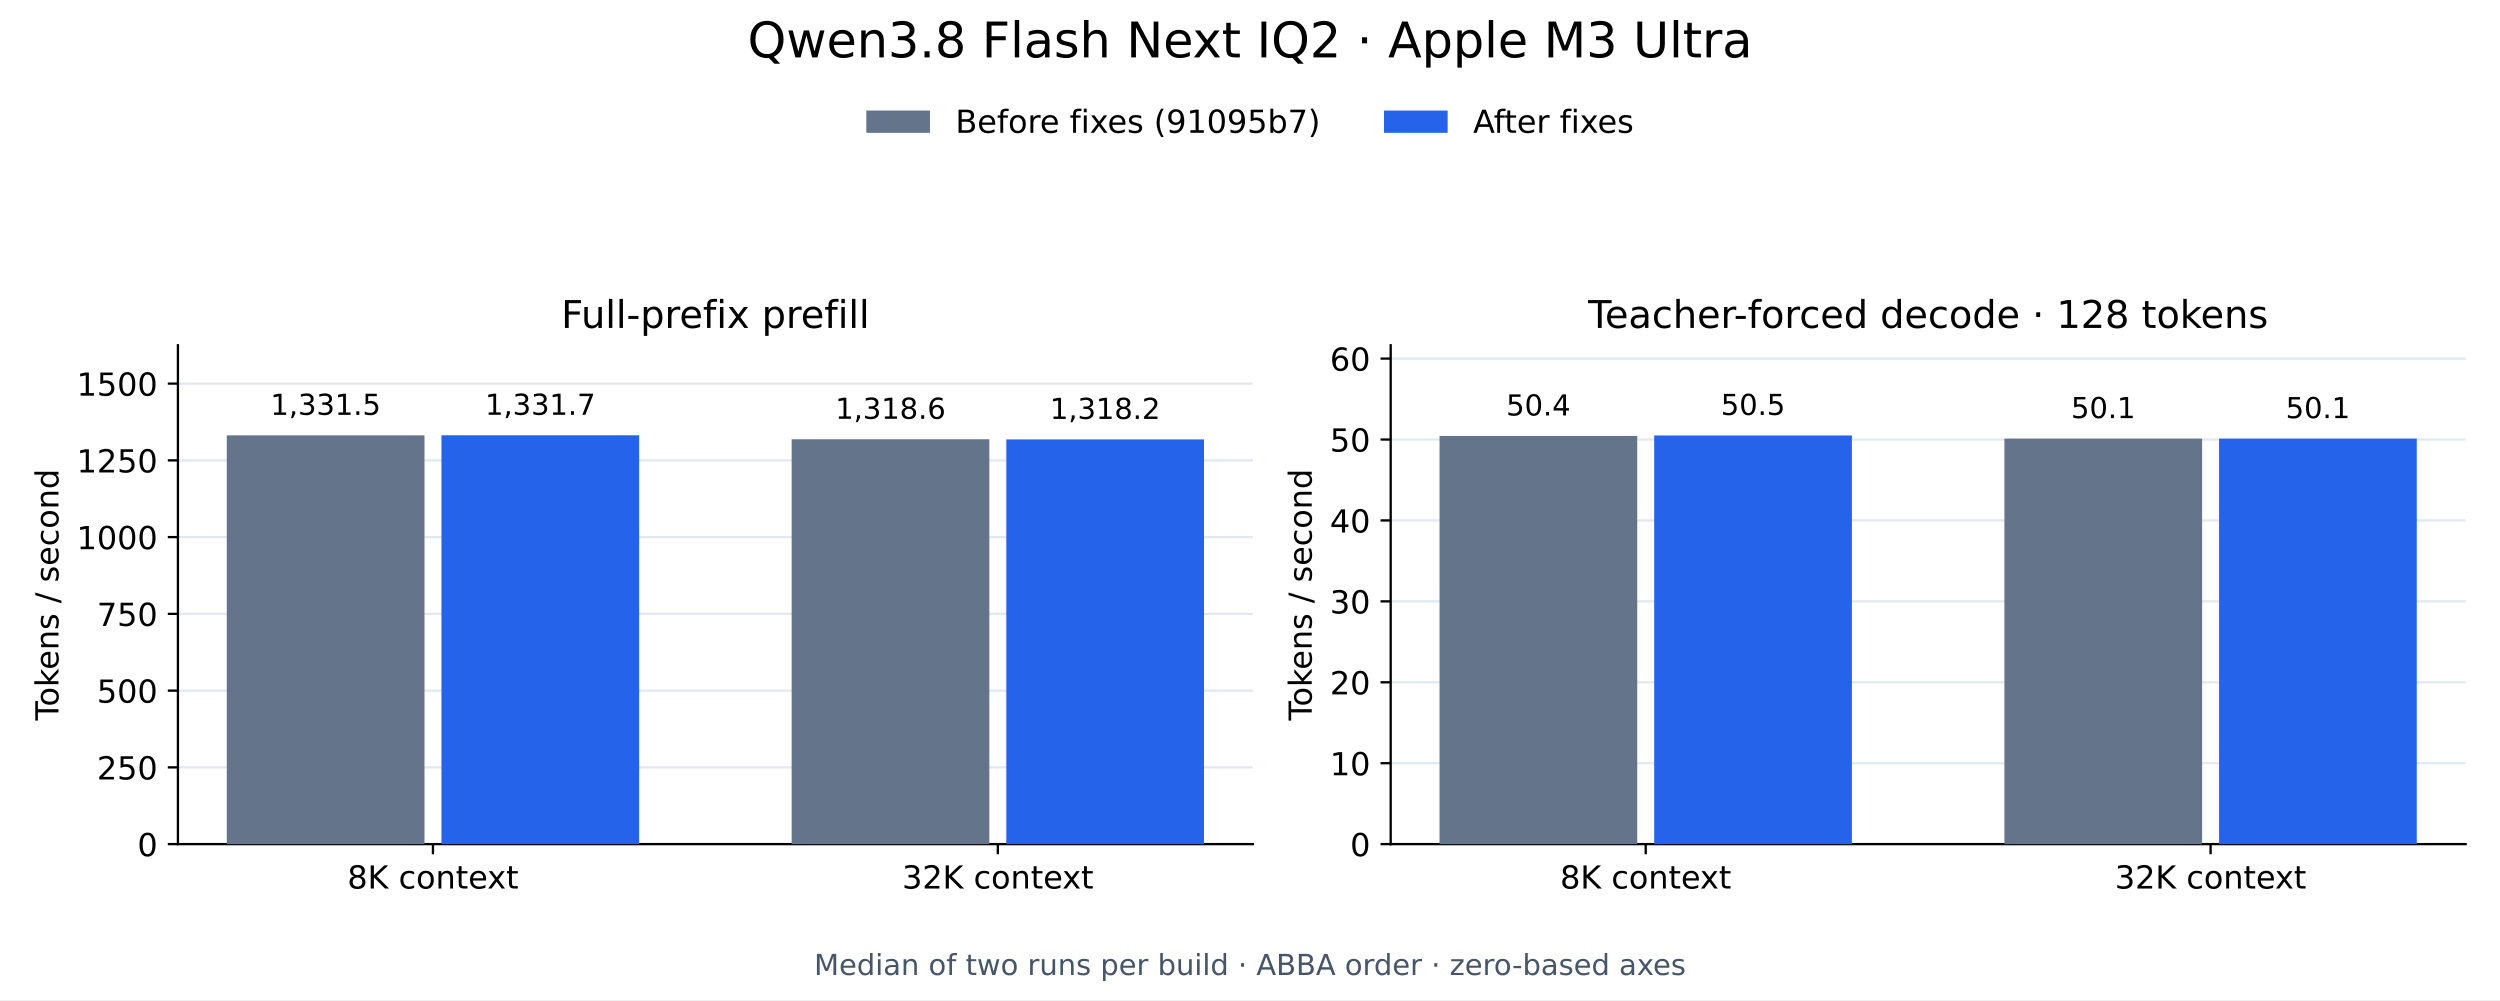
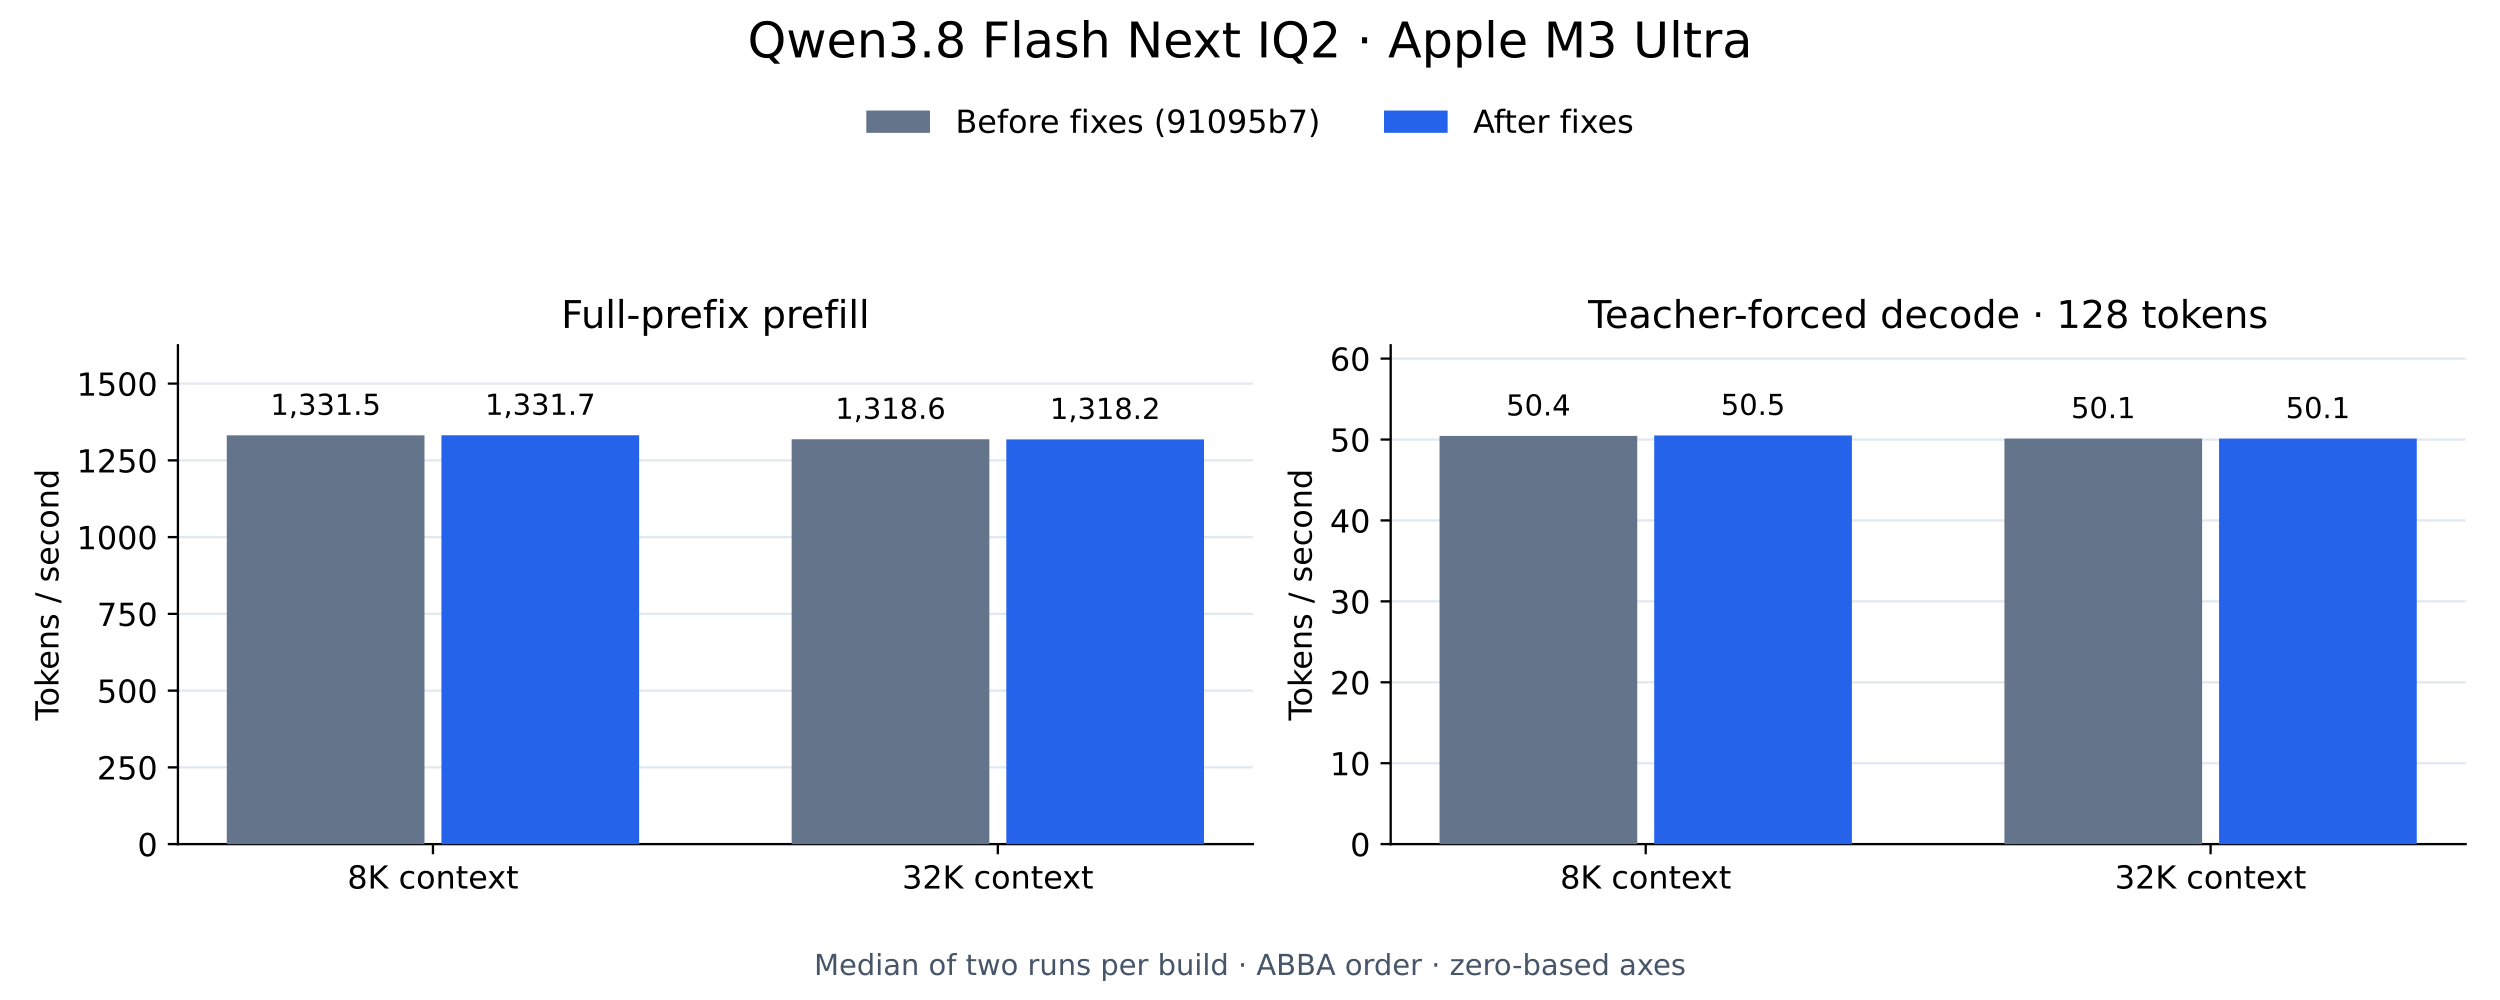
- <svg xmlns="http://www.w3.org/2000/svg" xmlns:xlink="http://www.w3.org/1999/xlink" width="864pt" height="345.6pt" viewBox="0 0 864 345.6" version="1.1">
+ <svg xmlns="http://www.w3.org/2000/svg" xmlns:xlink="http://www.w3.org/1999/xlink" width="1152" height="460.8" version="1.1" viewBox="0 0 864 345.6">
  <defs>
-     <style type="text/css">*{stroke-linejoin: round; stroke-linecap: butt}</style>
+     <style type="text/css">*{stroke-linejoin:round;stroke-linecap:butt}</style>
  </defs>
  <g id="figure_1">
    <g id="patch_1">
-       <path d="M 0 345.6 L 864 345.6 L 864 0 L 0 0 z " style="fill: #ffffff" />
+       <path d="M 0 345.6 L 864 345.6 L 864 0 L 0 0 z" style="fill:#fff" />
    </g>
    <g id="axes_1">
      <g id="patch_2">
-         <path d="M 61.49 291.728 L 432.99 291.728 L 432.99 119.328 L 61.49 119.328 z " style="fill: #ffffff" />
+         <path d="M 61.49 291.728 L 432.99 291.728 L 432.99 119.328 L 61.49 119.328 z" style="fill:#fff" />
      </g>
      <g id="matplotlib.axis_1">
        <g id="xtick_1">
          <g id="line2d_1">
            <defs>
-               <path id="mc0990e1794" d="M 0 0 L 0 3.5 " style="stroke: #000000; stroke-width: 0.8" />
+               <path id="mc0990e1794" d="M 0 0 L 0 3.5" style="stroke:#000;stroke-width:.8" />
            </defs>
            <g>
-               <use xlink:href="#mc0990e1794" x="149.631" y="291.728" style="stroke: #000000; stroke-width: 0.8" />
+               <use x="149.631" y="291.728" xlink:href="#mc0990e1794" style="stroke:#000;stroke-width:.8" />
            </g>
          </g>
          <g id="text_1">
-             <text style="font-size: 11px; font-family: 'DejaVu Sans', 'Bitstream Vera Sans', 'Computer Modern Sans Serif', 'Lucida Grande', 'Verdana', 'Geneva', 'Lucid', 'Arial', 'Helvetica', 'Avant Garde', sans-serif; text-anchor: middle" x="149.631" y="307.086" transform="rotate(-0 149.631 307.0863)">8K context</text>
+             <text style="font-size:11px;font-family:'DejaVu Sans','Bitstream Vera Sans','Computer Modern Sans Serif','Lucida Grande','Verdana','Geneva','Lucid','Arial','Helvetica','Avant Garde',sans-serif;text-anchor:middle" x="149.631" y="307.086" transform="rotate(-0 149.631 307.0863)">8K context</text>
          </g>
        </g>
        <g id="xtick_2">
          <g id="line2d_2">
            <g>
-               <use xlink:href="#mc0990e1794" x="344.849" y="291.728" style="stroke: #000000; stroke-width: 0.8" />
+               <use x="344.849" y="291.728" xlink:href="#mc0990e1794" style="stroke:#000;stroke-width:.8" />
            </g>
          </g>
          <g id="text_2">
-             <text style="font-size: 11px; font-family: 'DejaVu Sans', 'Bitstream Vera Sans', 'Computer Modern Sans Serif', 'Lucida Grande', 'Verdana', 'Geneva', 'Lucid', 'Arial', 'Helvetica', 'Avant Garde', sans-serif; text-anchor: middle" x="344.849" y="307.086" transform="rotate(-0 344.849 307.0863)">32K context</text>
+             <text style="font-size:11px;font-family:'DejaVu Sans','Bitstream Vera Sans','Computer Modern Sans Serif','Lucida Grande','Verdana','Geneva','Lucid','Arial','Helvetica','Avant Garde',sans-serif;text-anchor:middle" x="344.849" y="307.086" transform="rotate(-0 344.849 307.0863)">32K context</text>
          </g>
        </g>
      </g>
      <g id="matplotlib.axis_2">
        <g id="ytick_1">
          <g id="line2d_3">
-             <path d="M 61.49 291.728 L 432.99 291.728 " clip-path="url(#pa780a4df5c)" style="fill: none; stroke: #e2e8f0; stroke-width: 0.8; stroke-linecap: square" />
+             <path d="M 61.49 291.728 L 432.99 291.728" clip-path="url(#pa780a4df5c)" style="fill:none;stroke:#e2e8f0;stroke-width:.8;stroke-linecap:square" />
          </g>
          <g id="line2d_4">
            <defs>
-               <path id="ma649b06503" d="M 0 0 L -3.5 0 " style="stroke: #000000; stroke-width: 0.8" />
+               <path id="ma649b06503" d="M 0 0 L -3.5 0" style="stroke:#000;stroke-width:.8" />
            </defs>
            <g>
-               <use xlink:href="#ma649b06503" x="61.49" y="291.728" style="stroke: #000000; stroke-width: 0.8" />
+               <use x="61.49" y="291.728" xlink:href="#ma649b06503" style="stroke:#000;stroke-width:.8" />
            </g>
          </g>
          <g id="text_3">
-             <text style="font-size: 11px; font-family: 'DejaVu Sans', 'Bitstream Vera Sans', 'Computer Modern Sans Serif', 'Lucida Grande', 'Verdana', 'Geneva', 'Lucid', 'Arial', 'Helvetica', 'Avant Garde', sans-serif; text-anchor: end" x="54.49" y="295.907" transform="rotate(-0 54.49 295.9071)">0</text>
+             <text style="font-size:11px;font-family:'DejaVu Sans','Bitstream Vera Sans','Computer Modern Sans Serif','Lucida Grande','Verdana','Geneva','Lucid','Arial','Helvetica','Avant Garde',sans-serif;text-anchor:end" x="54.49" y="295.907" transform="rotate(-0 54.49 295.9071)">0</text>
          </g>
        </g>
        <g id="ytick_2">
          <g id="line2d_5">
-             <path d="M 61.49 265.202 L 432.99 265.202 " clip-path="url(#pa780a4df5c)" style="fill: none; stroke: #e2e8f0; stroke-width: 0.8; stroke-linecap: square" />
+             <path d="M 61.49 265.202 L 432.99 265.202" clip-path="url(#pa780a4df5c)" style="fill:none;stroke:#e2e8f0;stroke-width:.8;stroke-linecap:square" />
          </g>
          <g id="line2d_6">
            <g>
-               <use xlink:href="#ma649b06503" x="61.49" y="265.202" style="stroke: #000000; stroke-width: 0.8" />
+               <use x="61.49" y="265.202" xlink:href="#ma649b06503" style="stroke:#000;stroke-width:.8" />
            </g>
          </g>
          <g id="text_4">
-             <text style="font-size: 11px; font-family: 'DejaVu Sans', 'Bitstream Vera Sans', 'Computer Modern Sans Serif', 'Lucida Grande', 'Verdana', 'Geneva', 'Lucid', 'Arial', 'Helvetica', 'Avant Garde', sans-serif; text-anchor: end" x="54.49" y="269.382" transform="rotate(-0 54.49 269.3815)">250</text>
+             <text style="font-size:11px;font-family:'DejaVu Sans','Bitstream Vera Sans','Computer Modern Sans Serif','Lucida Grande','Verdana','Geneva','Lucid','Arial','Helvetica','Avant Garde',sans-serif;text-anchor:end" x="54.49" y="269.382" transform="rotate(-0 54.49 269.3815)">250</text>
          </g>
        </g>
        <g id="ytick_3">
          <g id="line2d_7">
-             <path d="M 61.49 238.677 L 432.99 238.677 " clip-path="url(#pa780a4df5c)" style="fill: none; stroke: #e2e8f0; stroke-width: 0.8; stroke-linecap: square" />
+             <path d="M 61.49 238.677 L 432.99 238.677" clip-path="url(#pa780a4df5c)" style="fill:none;stroke:#e2e8f0;stroke-width:.8;stroke-linecap:square" />
          </g>
          <g id="line2d_8">
            <g>
-               <use xlink:href="#ma649b06503" x="61.49" y="238.677" style="stroke: #000000; stroke-width: 0.8" />
+               <use x="61.49" y="238.677" xlink:href="#ma649b06503" style="stroke:#000;stroke-width:.8" />
            </g>
          </g>
          <g id="text_5">
-             <text style="font-size: 11px; font-family: 'DejaVu Sans', 'Bitstream Vera Sans', 'Computer Modern Sans Serif', 'Lucida Grande', 'Verdana', 'Geneva', 'Lucid', 'Arial', 'Helvetica', 'Avant Garde', sans-serif; text-anchor: end" x="54.49" y="242.856" transform="rotate(-0 54.49 242.8559)">500</text>
+             <text style="font-size:11px;font-family:'DejaVu Sans','Bitstream Vera Sans','Computer Modern Sans Serif','Lucida Grande','Verdana','Geneva','Lucid','Arial','Helvetica','Avant Garde',sans-serif;text-anchor:end" x="54.49" y="242.856" transform="rotate(-0 54.49 242.8559)">500</text>
          </g>
        </g>
        <g id="ytick_4">
          <g id="line2d_9">
-             <path d="M 61.49 212.151 L 432.99 212.151 " clip-path="url(#pa780a4df5c)" style="fill: none; stroke: #e2e8f0; stroke-width: 0.8; stroke-linecap: square" />
+             <path d="M 61.49 212.151 L 432.99 212.151" clip-path="url(#pa780a4df5c)" style="fill:none;stroke:#e2e8f0;stroke-width:.8;stroke-linecap:square" />
          </g>
          <g id="line2d_10">
            <g>
-               <use xlink:href="#ma649b06503" x="61.49" y="212.151" style="stroke: #000000; stroke-width: 0.8" />
+               <use x="61.49" y="212.151" xlink:href="#ma649b06503" style="stroke:#000;stroke-width:.8" />
            </g>
          </g>
          <g id="text_6">
-             <text style="font-size: 11px; font-family: 'DejaVu Sans', 'Bitstream Vera Sans', 'Computer Modern Sans Serif', 'Lucida Grande', 'Verdana', 'Geneva', 'Lucid', 'Arial', 'Helvetica', 'Avant Garde', sans-serif; text-anchor: end" x="54.49" y="216.33" transform="rotate(-0 54.49 216.3303)">750</text>
+             <text style="font-size:11px;font-family:'DejaVu Sans','Bitstream Vera Sans','Computer Modern Sans Serif','Lucida Grande','Verdana','Geneva','Lucid','Arial','Helvetica','Avant Garde',sans-serif;text-anchor:end" x="54.49" y="216.33" transform="rotate(-0 54.49 216.3303)">750</text>
          </g>
        </g>
        <g id="ytick_5">
          <g id="line2d_11">
-             <path d="M 61.49 185.626 L 432.99 185.626 " clip-path="url(#pa780a4df5c)" style="fill: none; stroke: #e2e8f0; stroke-width: 0.8; stroke-linecap: square" />
+             <path d="M 61.49 185.626 L 432.99 185.626" clip-path="url(#pa780a4df5c)" style="fill:none;stroke:#e2e8f0;stroke-width:.8;stroke-linecap:square" />
          </g>
          <g id="line2d_12">
            <g>
-               <use xlink:href="#ma649b06503" x="61.49" y="185.626" style="stroke: #000000; stroke-width: 0.8" />
+               <use x="61.49" y="185.626" xlink:href="#ma649b06503" style="stroke:#000;stroke-width:.8" />
            </g>
          </g>
          <g id="text_7">
-             <text style="font-size: 11px; font-family: 'DejaVu Sans', 'Bitstream Vera Sans', 'Computer Modern Sans Serif', 'Lucida Grande', 'Verdana', 'Geneva', 'Lucid', 'Arial', 'Helvetica', 'Avant Garde', sans-serif; text-anchor: end" x="54.49" y="189.805" transform="rotate(-0 54.49 189.8047)">1000</text>
+             <text style="font-size:11px;font-family:'DejaVu Sans','Bitstream Vera Sans','Computer Modern Sans Serif','Lucida Grande','Verdana','Geneva','Lucid','Arial','Helvetica','Avant Garde',sans-serif;text-anchor:end" x="54.49" y="189.805" transform="rotate(-0 54.49 189.8047)">1000</text>
          </g>
        </g>
        <g id="ytick_6">
          <g id="line2d_13">
-             <path d="M 61.49 159.1 L 432.99 159.1 " clip-path="url(#pa780a4df5c)" style="fill: none; stroke: #e2e8f0; stroke-width: 0.8; stroke-linecap: square" />
+             <path d="M 61.49 159.1 L 432.99 159.1" clip-path="url(#pa780a4df5c)" style="fill:none;stroke:#e2e8f0;stroke-width:.8;stroke-linecap:square" />
          </g>
          <g id="line2d_14">
            <g>
-               <use xlink:href="#ma649b06503" x="61.49" y="159.1" style="stroke: #000000; stroke-width: 0.8" />
+               <use x="61.49" y="159.1" xlink:href="#ma649b06503" style="stroke:#000;stroke-width:.8" />
            </g>
          </g>
          <g id="text_8">
-             <text style="font-size: 11px; font-family: 'DejaVu Sans', 'Bitstream Vera Sans', 'Computer Modern Sans Serif', 'Lucida Grande', 'Verdana', 'Geneva', 'Lucid', 'Arial', 'Helvetica', 'Avant Garde', sans-serif; text-anchor: end" x="54.49" y="163.279" transform="rotate(-0 54.49 163.2791)">1250</text>
+             <text style="font-size:11px;font-family:'DejaVu Sans','Bitstream Vera Sans','Computer Modern Sans Serif','Lucida Grande','Verdana','Geneva','Lucid','Arial','Helvetica','Avant Garde',sans-serif;text-anchor:end" x="54.49" y="163.279" transform="rotate(-0 54.49 163.2791)">1250</text>
          </g>
        </g>
        <g id="ytick_7">
          <g id="line2d_15">
-             <path d="M 61.49 132.574 L 432.99 132.574 " clip-path="url(#pa780a4df5c)" style="fill: none; stroke: #e2e8f0; stroke-width: 0.8; stroke-linecap: square" />
+             <path d="M 61.49 132.574 L 432.99 132.574" clip-path="url(#pa780a4df5c)" style="fill:none;stroke:#e2e8f0;stroke-width:.8;stroke-linecap:square" />
          </g>
          <g id="line2d_16">
            <g>
-               <use xlink:href="#ma649b06503" x="61.49" y="132.574" style="stroke: #000000; stroke-width: 0.8" />
+               <use x="61.49" y="132.574" xlink:href="#ma649b06503" style="stroke:#000;stroke-width:.8" />
            </g>
          </g>
          <g id="text_9">
-             <text style="font-size: 11px; font-family: 'DejaVu Sans', 'Bitstream Vera Sans', 'Computer Modern Sans Serif', 'Lucida Grande', 'Verdana', 'Geneva', 'Lucid', 'Arial', 'Helvetica', 'Avant Garde', sans-serif; text-anchor: end" x="54.49" y="136.753" transform="rotate(-0 54.49 136.7535)">1500</text>
+             <text style="font-size:11px;font-family:'DejaVu Sans','Bitstream Vera Sans','Computer Modern Sans Serif','Lucida Grande','Verdana','Geneva','Lucid','Arial','Helvetica','Avant Garde',sans-serif;text-anchor:end" x="54.49" y="136.753" transform="rotate(-0 54.49 136.7535)">1500</text>
          </g>
        </g>
        <g id="text_10">
-           <text style="font-size: 11px; font-family: 'DejaVu Sans', 'Bitstream Vera Sans', 'Computer Modern Sans Serif', 'Lucida Grande', 'Verdana', 'Geneva', 'Lucid', 'Arial', 'Helvetica', 'Avant Garde', sans-serif; text-anchor: middle" x="20.207" y="205.528" transform="rotate(-90 20.20734 205.528)">Tokens / second</text>
+           <text style="font-size:11px;font-family:'DejaVu Sans','Bitstream Vera Sans','Computer Modern Sans Serif','Lucida Grande','Verdana','Geneva','Lucid','Arial','Helvetica','Avant Garde',sans-serif;text-anchor:middle" x="20.207" y="205.528" transform="rotate(-90 20.20734 205.528)">Tokens / second</text>
        </g>
      </g>
      <g id="patch_3">
-         <path d="M 61.49 291.728 L 61.49 119.328 " style="fill: none; stroke: #000000; stroke-width: 0.8; stroke-linejoin: miter; stroke-linecap: square" />
+         <path d="M 61.49 291.728 L 61.49 119.328" style="fill:none;stroke:#000;stroke-width:.8;stroke-linejoin:miter;stroke-linecap:square" />
      </g>
      <g id="patch_4">
-         <path d="M 61.49 291.728 L 432.99 291.728 " style="fill: none; stroke: #000000; stroke-width: 0.8; stroke-linejoin: miter; stroke-linecap: square" />
+         <path d="M 61.49 291.728 L 432.99 291.728" style="fill:none;stroke:#000;stroke-width:.8;stroke-linejoin:miter;stroke-linecap:square" />
      </g>
      <g id="patch_5">
-         <path d="M 78.376 291.728 L 146.703 291.728 L 146.703 150.454 L 78.376 150.454 z " clip-path="url(#pa780a4df5c)" style="fill: #64748b" />
+         <path d="M 78.376 291.728 L 146.703 291.728 L 146.703 150.454 L 78.376 150.454 z" clip-path="url(#pa780a4df5c)" style="fill:#64748b" />
      </g>
      <g id="patch_6">
-         <path d="M 273.594 291.728 L 341.921 291.728 L 341.921 151.817 L 273.594 151.817 z " clip-path="url(#pa780a4df5c)" style="fill: #64748b" />
+         <path d="M 273.594 291.728 L 341.921 291.728 L 341.921 151.817 L 273.594 151.817 z" clip-path="url(#pa780a4df5c)" style="fill:#64748b" />
      </g>
      <g id="text_11">
-         <text style="font-size: 10px; font-family: 'DejaVu Sans', 'Bitstream Vera Sans', 'Computer Modern Sans Serif', 'Lucida Grande', 'Verdana', 'Geneva', 'Lucid', 'Arial', 'Helvetica', 'Avant Garde', sans-serif; text-anchor: middle" x="112.54" y="143.374" transform="rotate(-0 112.5395 143.374)">1,331.5</text>
+         <text style="font-size:10px;font-family:'DejaVu Sans','Bitstream Vera Sans','Computer Modern Sans Serif','Lucida Grande','Verdana','Geneva','Lucid','Arial','Helvetica','Avant Garde',sans-serif;text-anchor:middle" x="112.54" y="143.374" transform="rotate(-0 112.5395 143.374)">1,331.5</text>
      </g>
      <g id="text_12">
-         <text style="font-size: 10px; font-family: 'DejaVu Sans', 'Bitstream Vera Sans', 'Computer Modern Sans Serif', 'Lucida Grande', 'Verdana', 'Geneva', 'Lucid', 'Arial', 'Helvetica', 'Avant Garde', sans-serif; text-anchor: middle" x="307.758" y="144.737" transform="rotate(-0 307.7576 144.7374)">1,318.6</text>
+         <text style="font-size:10px;font-family:'DejaVu Sans','Bitstream Vera Sans','Computer Modern Sans Serif','Lucida Grande','Verdana','Geneva','Lucid','Arial','Helvetica','Avant Garde',sans-serif;text-anchor:middle" x="307.758" y="144.737" transform="rotate(-0 307.7576 144.7374)">1,318.6</text>
      </g>
      <g id="patch_7">
-         <path d="M 152.559 291.728 L 220.886 291.728 L 220.886 150.43 L 152.559 150.43 z " clip-path="url(#pa780a4df5c)" style="fill: #2563eb" />
+         <path d="M 152.559 291.728 L 220.886 291.728 L 220.886 150.43 L 152.559 150.43 z" clip-path="url(#pa780a4df5c)" style="fill:#2563eb" />
      </g>
      <g id="patch_8">
-         <path d="M 347.777 291.728 L 416.104 291.728 L 416.104 151.867 L 347.777 151.867 z " clip-path="url(#pa780a4df5c)" style="fill: #2563eb" />
+         <path d="M 347.777 291.728 L 416.104 291.728 L 416.104 151.867 L 347.777 151.867 z" clip-path="url(#pa780a4df5c)" style="fill:#2563eb" />
      </g>
      <g id="text_13">
-         <text style="font-size: 10px; font-family: 'DejaVu Sans', 'Bitstream Vera Sans', 'Computer Modern Sans Serif', 'Lucida Grande', 'Verdana', 'Geneva', 'Lucid', 'Arial', 'Helvetica', 'Avant Garde', sans-serif; text-anchor: middle" x="186.722" y="143.351" transform="rotate(-0 186.7224 143.3506)">1,331.7</text>
+         <text style="font-size:10px;font-family:'DejaVu Sans','Bitstream Vera Sans','Computer Modern Sans Serif','Lucida Grande','Verdana','Geneva','Lucid','Arial','Helvetica','Avant Garde',sans-serif;text-anchor:middle" x="186.722" y="143.351" transform="rotate(-0 186.7224 143.3506)">1,331.7</text>
      </g>
      <g id="text_14">
-         <text style="font-size: 10px; font-family: 'DejaVu Sans', 'Bitstream Vera Sans', 'Computer Modern Sans Serif', 'Lucida Grande', 'Verdana', 'Geneva', 'Lucid', 'Arial', 'Helvetica', 'Avant Garde', sans-serif; text-anchor: middle" x="381.94" y="144.788" transform="rotate(-0 381.9405 144.7878)">1,318.2</text>
+         <text style="font-size:10px;font-family:'DejaVu Sans','Bitstream Vera Sans','Computer Modern Sans Serif','Lucida Grande','Verdana','Geneva','Lucid','Arial','Helvetica','Avant Garde',sans-serif;text-anchor:middle" x="381.94" y="144.788" transform="rotate(-0 381.9405 144.7878)">1,318.2</text>
      </g>
      <g id="text_15">
-         <text style="font-size: 13.2px; font-family: 'DejaVu Sans', 'Bitstream Vera Sans', 'Computer Modern Sans Serif', 'Lucida Grande', 'Verdana', 'Geneva', 'Lucid', 'Arial', 'Helvetica', 'Avant Garde', sans-serif; text-anchor: middle" x="247.24" y="113.328" transform="rotate(-0 247.24 113.328)">Full-prefix prefill</text>
+         <text style="font-size:13.2px;font-family:'DejaVu Sans','Bitstream Vera Sans','Computer Modern Sans Serif','Lucida Grande','Verdana','Geneva','Lucid','Arial','Helvetica','Avant Garde',sans-serif;text-anchor:middle" x="247.24" y="113.328" transform="rotate(-0 247.24 113.328)">Full-prefix prefill</text>
      </g>
    </g>
    <g id="axes_2">
      <g id="patch_9">
-         <path d="M 480.62 291.728 L 852.12 291.728 L 852.12 119.328 L 480.62 119.328 z " style="fill: #ffffff" />
+         <path d="M 480.62 291.728 L 852.12 291.728 L 852.12 119.328 L 480.62 119.328 z" style="fill:#fff" />
      </g>
      <g id="matplotlib.axis_3">
        <g id="xtick_3">
          <g id="line2d_17">
            <g>
-               <use xlink:href="#mc0990e1794" x="568.761" y="291.728" style="stroke: #000000; stroke-width: 0.8" />
+               <use x="568.761" y="291.728" xlink:href="#mc0990e1794" style="stroke:#000;stroke-width:.8" />
            </g>
          </g>
          <g id="text_16">
-             <text style="font-size: 11px; font-family: 'DejaVu Sans', 'Bitstream Vera Sans', 'Computer Modern Sans Serif', 'Lucida Grande', 'Verdana', 'Geneva', 'Lucid', 'Arial', 'Helvetica', 'Avant Garde', sans-serif; text-anchor: middle" x="568.761" y="307.086" transform="rotate(-0 568.761 307.0863)">8K context</text>
+             <text style="font-size:11px;font-family:'DejaVu Sans','Bitstream Vera Sans','Computer Modern Sans Serif','Lucida Grande','Verdana','Geneva','Lucid','Arial','Helvetica','Avant Garde',sans-serif;text-anchor:middle" x="568.761" y="307.086" transform="rotate(-0 568.761 307.0863)">8K context</text>
          </g>
        </g>
        <g id="xtick_4">
          <g id="line2d_18">
            <g>
-               <use xlink:href="#mc0990e1794" x="763.979" y="291.728" style="stroke: #000000; stroke-width: 0.8" />
+               <use x="763.979" y="291.728" xlink:href="#mc0990e1794" style="stroke:#000;stroke-width:.8" />
            </g>
          </g>
          <g id="text_17">
-             <text style="font-size: 11px; font-family: 'DejaVu Sans', 'Bitstream Vera Sans', 'Computer Modern Sans Serif', 'Lucida Grande', 'Verdana', 'Geneva', 'Lucid', 'Arial', 'Helvetica', 'Avant Garde', sans-serif; text-anchor: middle" x="763.979" y="307.086" transform="rotate(-0 763.979 307.0863)">32K context</text>
+             <text style="font-size:11px;font-family:'DejaVu Sans','Bitstream Vera Sans','Computer Modern Sans Serif','Lucida Grande','Verdana','Geneva','Lucid','Arial','Helvetica','Avant Garde',sans-serif;text-anchor:middle" x="763.979" y="307.086" transform="rotate(-0 763.979 307.0863)">32K context</text>
          </g>
        </g>
      </g>
      <g id="matplotlib.axis_4">
        <g id="ytick_8">
          <g id="line2d_19">
-             <path d="M 480.62 291.728 L 852.12 291.728 " clip-path="url(#p6adf57bf2f)" style="fill: none; stroke: #e2e8f0; stroke-width: 0.8; stroke-linecap: square" />
+             <path d="M 480.62 291.728 L 852.12 291.728" clip-path="url(#p6adf57bf2f)" style="fill:none;stroke:#e2e8f0;stroke-width:.8;stroke-linecap:square" />
          </g>
          <g id="line2d_20">
            <g>
-               <use xlink:href="#ma649b06503" x="480.62" y="291.728" style="stroke: #000000; stroke-width: 0.8" />
+               <use x="480.62" y="291.728" xlink:href="#ma649b06503" style="stroke:#000;stroke-width:.8" />
            </g>
          </g>
          <g id="text_18">
-             <text style="font-size: 11px; font-family: 'DejaVu Sans', 'Bitstream Vera Sans', 'Computer Modern Sans Serif', 'Lucida Grande', 'Verdana', 'Geneva', 'Lucid', 'Arial', 'Helvetica', 'Avant Garde', sans-serif; text-anchor: end" x="473.62" y="295.907" transform="rotate(-0 473.62 295.9071)">0</text>
+             <text style="font-size:11px;font-family:'DejaVu Sans','Bitstream Vera Sans','Computer Modern Sans Serif','Lucida Grande','Verdana','Geneva','Lucid','Arial','Helvetica','Avant Garde',sans-serif;text-anchor:end" x="473.62" y="295.907" transform="rotate(-0 473.62 295.9071)">0</text>
          </g>
        </g>
        <g id="ytick_9">
          <g id="line2d_21">
-             <path d="M 480.62 263.762 L 852.12 263.762 " clip-path="url(#p6adf57bf2f)" style="fill: none; stroke: #e2e8f0; stroke-width: 0.8; stroke-linecap: square" />
+             <path d="M 480.62 263.762 L 852.12 263.762" clip-path="url(#p6adf57bf2f)" style="fill:none;stroke:#e2e8f0;stroke-width:.8;stroke-linecap:square" />
          </g>
          <g id="line2d_22">
            <g>
-               <use xlink:href="#ma649b06503" x="480.62" y="263.762" style="stroke: #000000; stroke-width: 0.8" />
+               <use x="480.62" y="263.762" xlink:href="#ma649b06503" style="stroke:#000;stroke-width:.8" />
            </g>
          </g>
          <g id="text_19">
-             <text style="font-size: 11px; font-family: 'DejaVu Sans', 'Bitstream Vera Sans', 'Computer Modern Sans Serif', 'Lucida Grande', 'Verdana', 'Geneva', 'Lucid', 'Arial', 'Helvetica', 'Avant Garde', sans-serif; text-anchor: end" x="473.62" y="267.941" transform="rotate(-0 473.62 267.9413)">10</text>
+             <text style="font-size:11px;font-family:'DejaVu Sans','Bitstream Vera Sans','Computer Modern Sans Serif','Lucida Grande','Verdana','Geneva','Lucid','Arial','Helvetica','Avant Garde',sans-serif;text-anchor:end" x="473.62" y="267.941" transform="rotate(-0 473.62 267.9413)">10</text>
          </g>
        </g>
        <g id="ytick_10">
          <g id="line2d_23">
-             <path d="M 480.62 235.796 L 852.12 235.796 " clip-path="url(#p6adf57bf2f)" style="fill: none; stroke: #e2e8f0; stroke-width: 0.8; stroke-linecap: square" />
+             <path d="M 480.62 235.796 L 852.12 235.796" clip-path="url(#p6adf57bf2f)" style="fill:none;stroke:#e2e8f0;stroke-width:.8;stroke-linecap:square" />
          </g>
          <g id="line2d_24">
            <g>
-               <use xlink:href="#ma649b06503" x="480.62" y="235.796" style="stroke: #000000; stroke-width: 0.8" />
+               <use x="480.62" y="235.796" xlink:href="#ma649b06503" style="stroke:#000;stroke-width:.8" />
            </g>
          </g>
          <g id="text_20">
-             <text style="font-size: 11px; font-family: 'DejaVu Sans', 'Bitstream Vera Sans', 'Computer Modern Sans Serif', 'Lucida Grande', 'Verdana', 'Geneva', 'Lucid', 'Arial', 'Helvetica', 'Avant Garde', sans-serif; text-anchor: end" x="473.62" y="239.975" transform="rotate(-0 473.62 239.9754)">20</text>
+             <text style="font-size:11px;font-family:'DejaVu Sans','Bitstream Vera Sans','Computer Modern Sans Serif','Lucida Grande','Verdana','Geneva','Lucid','Arial','Helvetica','Avant Garde',sans-serif;text-anchor:end" x="473.62" y="239.975" transform="rotate(-0 473.62 239.9754)">20</text>
          </g>
        </g>
        <g id="ytick_11">
          <g id="line2d_25">
-             <path d="M 480.62 207.83 L 852.12 207.83 " clip-path="url(#p6adf57bf2f)" style="fill: none; stroke: #e2e8f0; stroke-width: 0.8; stroke-linecap: square" />
+             <path d="M 480.62 207.83 L 852.12 207.83" clip-path="url(#p6adf57bf2f)" style="fill:none;stroke:#e2e8f0;stroke-width:.8;stroke-linecap:square" />
          </g>
          <g id="line2d_26">
            <g>
-               <use xlink:href="#ma649b06503" x="480.62" y="207.83" style="stroke: #000000; stroke-width: 0.8" />
+               <use x="480.62" y="207.83" xlink:href="#ma649b06503" style="stroke:#000;stroke-width:.8" />
            </g>
          </g>
          <g id="text_21">
-             <text style="font-size: 11px; font-family: 'DejaVu Sans', 'Bitstream Vera Sans', 'Computer Modern Sans Serif', 'Lucida Grande', 'Verdana', 'Geneva', 'Lucid', 'Arial', 'Helvetica', 'Avant Garde', sans-serif; text-anchor: end" x="473.62" y="212.01" transform="rotate(-0 473.62 212.0096)">30</text>
+             <text style="font-size:11px;font-family:'DejaVu Sans','Bitstream Vera Sans','Computer Modern Sans Serif','Lucida Grande','Verdana','Geneva','Lucid','Arial','Helvetica','Avant Garde',sans-serif;text-anchor:end" x="473.62" y="212.01" transform="rotate(-0 473.62 212.0096)">30</text>
          </g>
        </g>
        <g id="ytick_12">
          <g id="line2d_27">
-             <path d="M 480.62 179.865 L 852.12 179.865 " clip-path="url(#p6adf57bf2f)" style="fill: none; stroke: #e2e8f0; stroke-width: 0.8; stroke-linecap: square" />
+             <path d="M 480.62 179.865 L 852.12 179.865" clip-path="url(#p6adf57bf2f)" style="fill:none;stroke:#e2e8f0;stroke-width:.8;stroke-linecap:square" />
          </g>
          <g id="line2d_28">
            <g>
-               <use xlink:href="#ma649b06503" x="480.62" y="179.865" style="stroke: #000000; stroke-width: 0.8" />
+               <use x="480.62" y="179.865" xlink:href="#ma649b06503" style="stroke:#000;stroke-width:.8" />
            </g>
          </g>
          <g id="text_22">
-             <text style="font-size: 11px; font-family: 'DejaVu Sans', 'Bitstream Vera Sans', 'Computer Modern Sans Serif', 'Lucida Grande', 'Verdana', 'Geneva', 'Lucid', 'Arial', 'Helvetica', 'Avant Garde', sans-serif; text-anchor: end" x="473.62" y="184.044" transform="rotate(-0 473.62 184.0437)">40</text>
+             <text style="font-size:11px;font-family:'DejaVu Sans','Bitstream Vera Sans','Computer Modern Sans Serif','Lucida Grande','Verdana','Geneva','Lucid','Arial','Helvetica','Avant Garde',sans-serif;text-anchor:end" x="473.62" y="184.044" transform="rotate(-0 473.62 184.0437)">40</text>
          </g>
        </g>
        <g id="ytick_13">
          <g id="line2d_29">
-             <path d="M 480.62 151.899 L 852.12 151.899 " clip-path="url(#p6adf57bf2f)" style="fill: none; stroke: #e2e8f0; stroke-width: 0.8; stroke-linecap: square" />
+             <path d="M 480.62 151.899 L 852.12 151.899" clip-path="url(#p6adf57bf2f)" style="fill:none;stroke:#e2e8f0;stroke-width:.8;stroke-linecap:square" />
          </g>
          <g id="line2d_30">
            <g>
-               <use xlink:href="#ma649b06503" x="480.62" y="151.899" style="stroke: #000000; stroke-width: 0.8" />
+               <use x="480.62" y="151.899" xlink:href="#ma649b06503" style="stroke:#000;stroke-width:.8" />
            </g>
          </g>
          <g id="text_23">
-             <text style="font-size: 11px; font-family: 'DejaVu Sans', 'Bitstream Vera Sans', 'Computer Modern Sans Serif', 'Lucida Grande', 'Verdana', 'Geneva', 'Lucid', 'Arial', 'Helvetica', 'Avant Garde', sans-serif; text-anchor: end" x="473.62" y="156.078" transform="rotate(-0 473.62 156.0779)">50</text>
+             <text style="font-size:11px;font-family:'DejaVu Sans','Bitstream Vera Sans','Computer Modern Sans Serif','Lucida Grande','Verdana','Geneva','Lucid','Arial','Helvetica','Avant Garde',sans-serif;text-anchor:end" x="473.62" y="156.078" transform="rotate(-0 473.62 156.0779)">50</text>
          </g>
        </g>
        <g id="ytick_14">
          <g id="line2d_31">
-             <path d="M 480.62 123.933 L 852.12 123.933 " clip-path="url(#p6adf57bf2f)" style="fill: none; stroke: #e2e8f0; stroke-width: 0.8; stroke-linecap: square" />
+             <path d="M 480.62 123.933 L 852.12 123.933" clip-path="url(#p6adf57bf2f)" style="fill:none;stroke:#e2e8f0;stroke-width:.8;stroke-linecap:square" />
          </g>
          <g id="line2d_32">
            <g>
-               <use xlink:href="#ma649b06503" x="480.62" y="123.933" style="stroke: #000000; stroke-width: 0.8" />
+               <use x="480.62" y="123.933" xlink:href="#ma649b06503" style="stroke:#000;stroke-width:.8" />
            </g>
          </g>
          <g id="text_24">
-             <text style="font-size: 11px; font-family: 'DejaVu Sans', 'Bitstream Vera Sans', 'Computer Modern Sans Serif', 'Lucida Grande', 'Verdana', 'Geneva', 'Lucid', 'Arial', 'Helvetica', 'Avant Garde', sans-serif; text-anchor: end" x="473.62" y="128.112" transform="rotate(-0 473.62 128.112)">60</text>
+             <text style="font-size:11px;font-family:'DejaVu Sans','Bitstream Vera Sans','Computer Modern Sans Serif','Lucida Grande','Verdana','Geneva','Lucid','Arial','Helvetica','Avant Garde',sans-serif;text-anchor:end" x="473.62" y="128.112" transform="rotate(-0 473.62 128.112)">60</text>
          </g>
        </g>
        <g id="text_25">
-           <text style="font-size: 11px; font-family: 'DejaVu Sans', 'Bitstream Vera Sans', 'Computer Modern Sans Serif', 'Lucida Grande', 'Verdana', 'Geneva', 'Lucid', 'Arial', 'Helvetica', 'Avant Garde', sans-serif; text-anchor: middle" x="453.335" y="205.528" transform="rotate(-90 453.3348 205.528)">Tokens / second</text>
+           <text style="font-size:11px;font-family:'DejaVu Sans','Bitstream Vera Sans','Computer Modern Sans Serif','Lucida Grande','Verdana','Geneva','Lucid','Arial','Helvetica','Avant Garde',sans-serif;text-anchor:middle" x="453.335" y="205.528" transform="rotate(-90 453.3348 205.528)">Tokens / second</text>
        </g>
      </g>
      <g id="patch_10">
-         <path d="M 480.62 291.728 L 480.62 119.328 " style="fill: none; stroke: #000000; stroke-width: 0.8; stroke-linejoin: miter; stroke-linecap: square" />
+         <path d="M 480.62 291.728 L 480.62 119.328" style="fill:none;stroke:#000;stroke-width:.8;stroke-linejoin:miter;stroke-linecap:square" />
      </g>
      <g id="patch_11">
-         <path d="M 480.62 291.728 L 852.12 291.728 " style="fill: none; stroke: #000000; stroke-width: 0.8; stroke-linejoin: miter; stroke-linecap: square" />
+         <path d="M 480.62 291.728 L 852.12 291.728" style="fill:none;stroke:#000;stroke-width:.8;stroke-linejoin:miter;stroke-linecap:square" />
      </g>
      <g id="patch_12">
-         <path d="M 497.506 291.728 L 565.833 291.728 L 565.833 150.668 L 497.506 150.668 z " clip-path="url(#p6adf57bf2f)" style="fill: #64748b" />
+         <path d="M 497.506 291.728 L 565.833 291.728 L 565.833 150.668 L 497.506 150.668 z" clip-path="url(#p6adf57bf2f)" style="fill:#64748b" />
      </g>
      <g id="patch_13">
-         <path d="M 692.724 291.728 L 761.051 291.728 L 761.051 151.577 L 692.724 151.577 z " clip-path="url(#p6adf57bf2f)" style="fill: #64748b" />
+         <path d="M 692.724 291.728 L 761.051 291.728 L 761.051 151.577 L 692.724 151.577 z" clip-path="url(#p6adf57bf2f)" style="fill:#64748b" />
      </g>
      <g id="text_26">
-         <text style="font-size: 10px; font-family: 'DejaVu Sans', 'Bitstream Vera Sans', 'Computer Modern Sans Serif', 'Lucida Grande', 'Verdana', 'Geneva', 'Lucid', 'Arial', 'Helvetica', 'Avant Garde', sans-serif; text-anchor: middle" x="531.67" y="143.589" transform="rotate(-0 531.6695 143.5885)">50.4</text>
+         <text style="font-size:10px;font-family:'DejaVu Sans','Bitstream Vera Sans','Computer Modern Sans Serif','Lucida Grande','Verdana','Geneva','Lucid','Arial','Helvetica','Avant Garde',sans-serif;text-anchor:middle" x="531.67" y="143.589" transform="rotate(-0 531.6695 143.5885)">50.4</text>
      </g>
      <g id="text_27">
-         <text style="font-size: 10px; font-family: 'DejaVu Sans', 'Bitstream Vera Sans', 'Computer Modern Sans Serif', 'Lucida Grande', 'Verdana', 'Geneva', 'Lucid', 'Arial', 'Helvetica', 'Avant Garde', sans-serif; text-anchor: middle" x="726.888" y="144.497" transform="rotate(-0 726.8876 144.4974)">50.1</text>
+         <text style="font-size:10px;font-family:'DejaVu Sans','Bitstream Vera Sans','Computer Modern Sans Serif','Lucida Grande','Verdana','Geneva','Lucid','Arial','Helvetica','Avant Garde',sans-serif;text-anchor:middle" x="726.888" y="144.497" transform="rotate(-0 726.8876 144.4974)">50.1</text>
      </g>
      <g id="patch_14">
-         <path d="M 571.689 291.728 L 640.016 291.728 L 640.016 150.486 L 571.689 150.486 z " clip-path="url(#p6adf57bf2f)" style="fill: #2563eb" />
+         <path d="M 571.689 291.728 L 640.016 291.728 L 640.016 150.486 L 571.689 150.486 z" clip-path="url(#p6adf57bf2f)" style="fill:#2563eb" />
      </g>
      <g id="patch_15">
-         <path d="M 766.907 291.728 L 835.234 291.728 L 835.234 151.591 L 766.907 151.591 z " clip-path="url(#p6adf57bf2f)" style="fill: #2563eb" />
+         <path d="M 766.907 291.728 L 835.234 291.728 L 835.234 151.591 L 766.907 151.591 z" clip-path="url(#p6adf57bf2f)" style="fill:#2563eb" />
      </g>
      <g id="text_28">
-         <text style="font-size: 10px; font-family: 'DejaVu Sans', 'Bitstream Vera Sans', 'Computer Modern Sans Serif', 'Lucida Grande', 'Verdana', 'Geneva', 'Lucid', 'Arial', 'Helvetica', 'Avant Garde', sans-serif; text-anchor: middle" x="605.852" y="143.407" transform="rotate(-0 605.8524 143.4068)">50.5</text>
+         <text style="font-size:10px;font-family:'DejaVu Sans','Bitstream Vera Sans','Computer Modern Sans Serif','Lucida Grande','Verdana','Geneva','Lucid','Arial','Helvetica','Avant Garde',sans-serif;text-anchor:middle" x="605.852" y="143.407" transform="rotate(-0 605.8524 143.4068)">50.5</text>
      </g>
      <g id="text_29">
-         <text style="font-size: 10px; font-family: 'DejaVu Sans', 'Bitstream Vera Sans', 'Computer Modern Sans Serif', 'Lucida Grande', 'Verdana', 'Geneva', 'Lucid', 'Arial', 'Helvetica', 'Avant Garde', sans-serif; text-anchor: middle" x="801.07" y="144.511" transform="rotate(-0 801.0705 144.5114)">50.1</text>
+         <text style="font-size:10px;font-family:'DejaVu Sans','Bitstream Vera Sans','Computer Modern Sans Serif','Lucida Grande','Verdana','Geneva','Lucid','Arial','Helvetica','Avant Garde',sans-serif;text-anchor:middle" x="801.07" y="144.511" transform="rotate(-0 801.0705 144.5114)">50.1</text>
      </g>
      <g id="text_30">
-         <text style="font-size: 13.2px; font-family: 'DejaVu Sans', 'Bitstream Vera Sans', 'Computer Modern Sans Serif', 'Lucida Grande', 'Verdana', 'Geneva', 'Lucid', 'Arial', 'Helvetica', 'Avant Garde', sans-serif; text-anchor: middle" x="666.37" y="113.328" transform="rotate(-0 666.37 113.328)">Teacher-forced decode · 128 tokens</text>
+         <text style="font-size:13.2px;font-family:'DejaVu Sans','Bitstream Vera Sans','Computer Modern Sans Serif','Lucida Grande','Verdana','Geneva','Lucid','Arial','Helvetica','Avant Garde',sans-serif;text-anchor:middle" x="666.37" y="113.328" transform="rotate(-0 666.37 113.328)">Teacher-forced decode · 128 tokens</text>
      </g>
    </g>
    <g id="text_31">
-       <text style="font-size: 17px; font-family: 'DejaVu Sans', 'Bitstream Vera Sans', 'Computer Modern Sans Serif', 'Lucida Grande', 'Verdana', 'Geneva', 'Lucid', 'Arial', 'Helvetica', 'Avant Garde', sans-serif; text-anchor: middle" x="432" y="19.829" transform="rotate(-0 432 19.82934)">Qwen3.8 Flash Next IQ2 · Apple M3 Ultra</text>
+       <text style="font-size:17px;font-family:'DejaVu Sans','Bitstream Vera Sans','Computer Modern Sans Serif','Lucida Grande','Verdana','Geneva','Lucid','Arial','Helvetica','Avant Garde',sans-serif;text-anchor:middle" x="432" y="19.829" transform="rotate(-0 432 19.82934)">Qwen3.8 Flash Next IQ2 · Apple M3 Ultra</text>
    </g>
    <g id="text_32">
-       <text style="font-size: 10px; font-family: 'DejaVu Sans', 'Bitstream Vera Sans', 'Computer Modern Sans Serif', 'Lucida Grande', 'Verdana', 'Geneva', 'Lucid', 'Arial', 'Helvetica', 'Avant Garde', sans-serif; text-anchor: middle; fill: #475569" x="432" y="336.96" transform="rotate(-0 432 336.96)">Median of two runs per build · ABBA order · zero-based axes</text>
+       <text style="font-size:10px;font-family:'DejaVu Sans','Bitstream Vera Sans','Computer Modern Sans Serif','Lucida Grande','Verdana','Geneva','Lucid','Arial','Helvetica','Avant Garde',sans-serif;text-anchor:middle;fill:#475569" x="432" y="336.96" transform="rotate(-0 432 336.96)">Median of two runs per build · ABBA order · zero-based axes</text>
    </g>
    <g id="legend_1">
      <g id="patch_16">
-         <path d="M 299.398 45.906 L 321.398 45.906 L 321.398 38.206 L 299.398 38.206 z " style="fill: #64748b" />
+         <path d="M 299.398 45.906 L 321.398 45.906 L 321.398 38.206 L 299.398 38.206 z" style="fill:#64748b" />
      </g>
      <g id="text_33">
-         <text style="font-size: 11px; font-family: 'DejaVu Sans', 'Bitstream Vera Sans', 'Computer Modern Sans Serif', 'Lucida Grande', 'Verdana', 'Geneva', 'Lucid', 'Arial', 'Helvetica', 'Avant Garde', sans-serif; text-anchor: start" x="330.198" y="45.906" transform="rotate(-0 330.1976 45.90628)">Before fixes (91095b7)</text>
+         <text style="font-size:11px;font-family:'DejaVu Sans','Bitstream Vera Sans','Computer Modern Sans Serif','Lucida Grande','Verdana','Geneva','Lucid','Arial','Helvetica','Avant Garde',sans-serif;text-anchor:start" x="330.198" y="45.906" transform="rotate(-0 330.1976 45.90628)">Before fixes (91095b7)</text>
      </g>
      <g id="patch_17">
-         <path d="M 478.304 45.906 L 500.304 45.906 L 500.304 38.206 L 478.304 38.206 z " style="fill: #2563eb" />
+         <path d="M 478.304 45.906 L 500.304 45.906 L 500.304 38.206 L 478.304 38.206 z" style="fill:#2563eb" />
      </g>
      <g id="text_34">
-         <text style="font-size: 11px; font-family: 'DejaVu Sans', 'Bitstream Vera Sans', 'Computer Modern Sans Serif', 'Lucida Grande', 'Verdana', 'Geneva', 'Lucid', 'Arial', 'Helvetica', 'Avant Garde', sans-serif; text-anchor: start" x="509.104" y="45.906" transform="rotate(-0 509.104 45.90628)">After fixes</text>
+         <text style="font-size:11px;font-family:'DejaVu Sans','Bitstream Vera Sans','Computer Modern Sans Serif','Lucida Grande','Verdana','Geneva','Lucid','Arial','Helvetica','Avant Garde',sans-serif;text-anchor:start" x="509.104" y="45.906" transform="rotate(-0 509.104 45.90628)">After fixes</text>
      </g>
    </g>
  </g>
  <defs>
    <clipPath id="pa780a4df5c">
-       <rect x="61.49" y="119.328" width="371.5" height="172.4" />
+       <rect width="371.5" height="172.4" x="61.49" y="119.328" />
    </clipPath>
    <clipPath id="p6adf57bf2f">
-       <rect x="480.62" y="119.328" width="371.5" height="172.4" />
+       <rect width="371.5" height="172.4" x="480.62" y="119.328" />
    </clipPath>
  </defs>
</svg>
